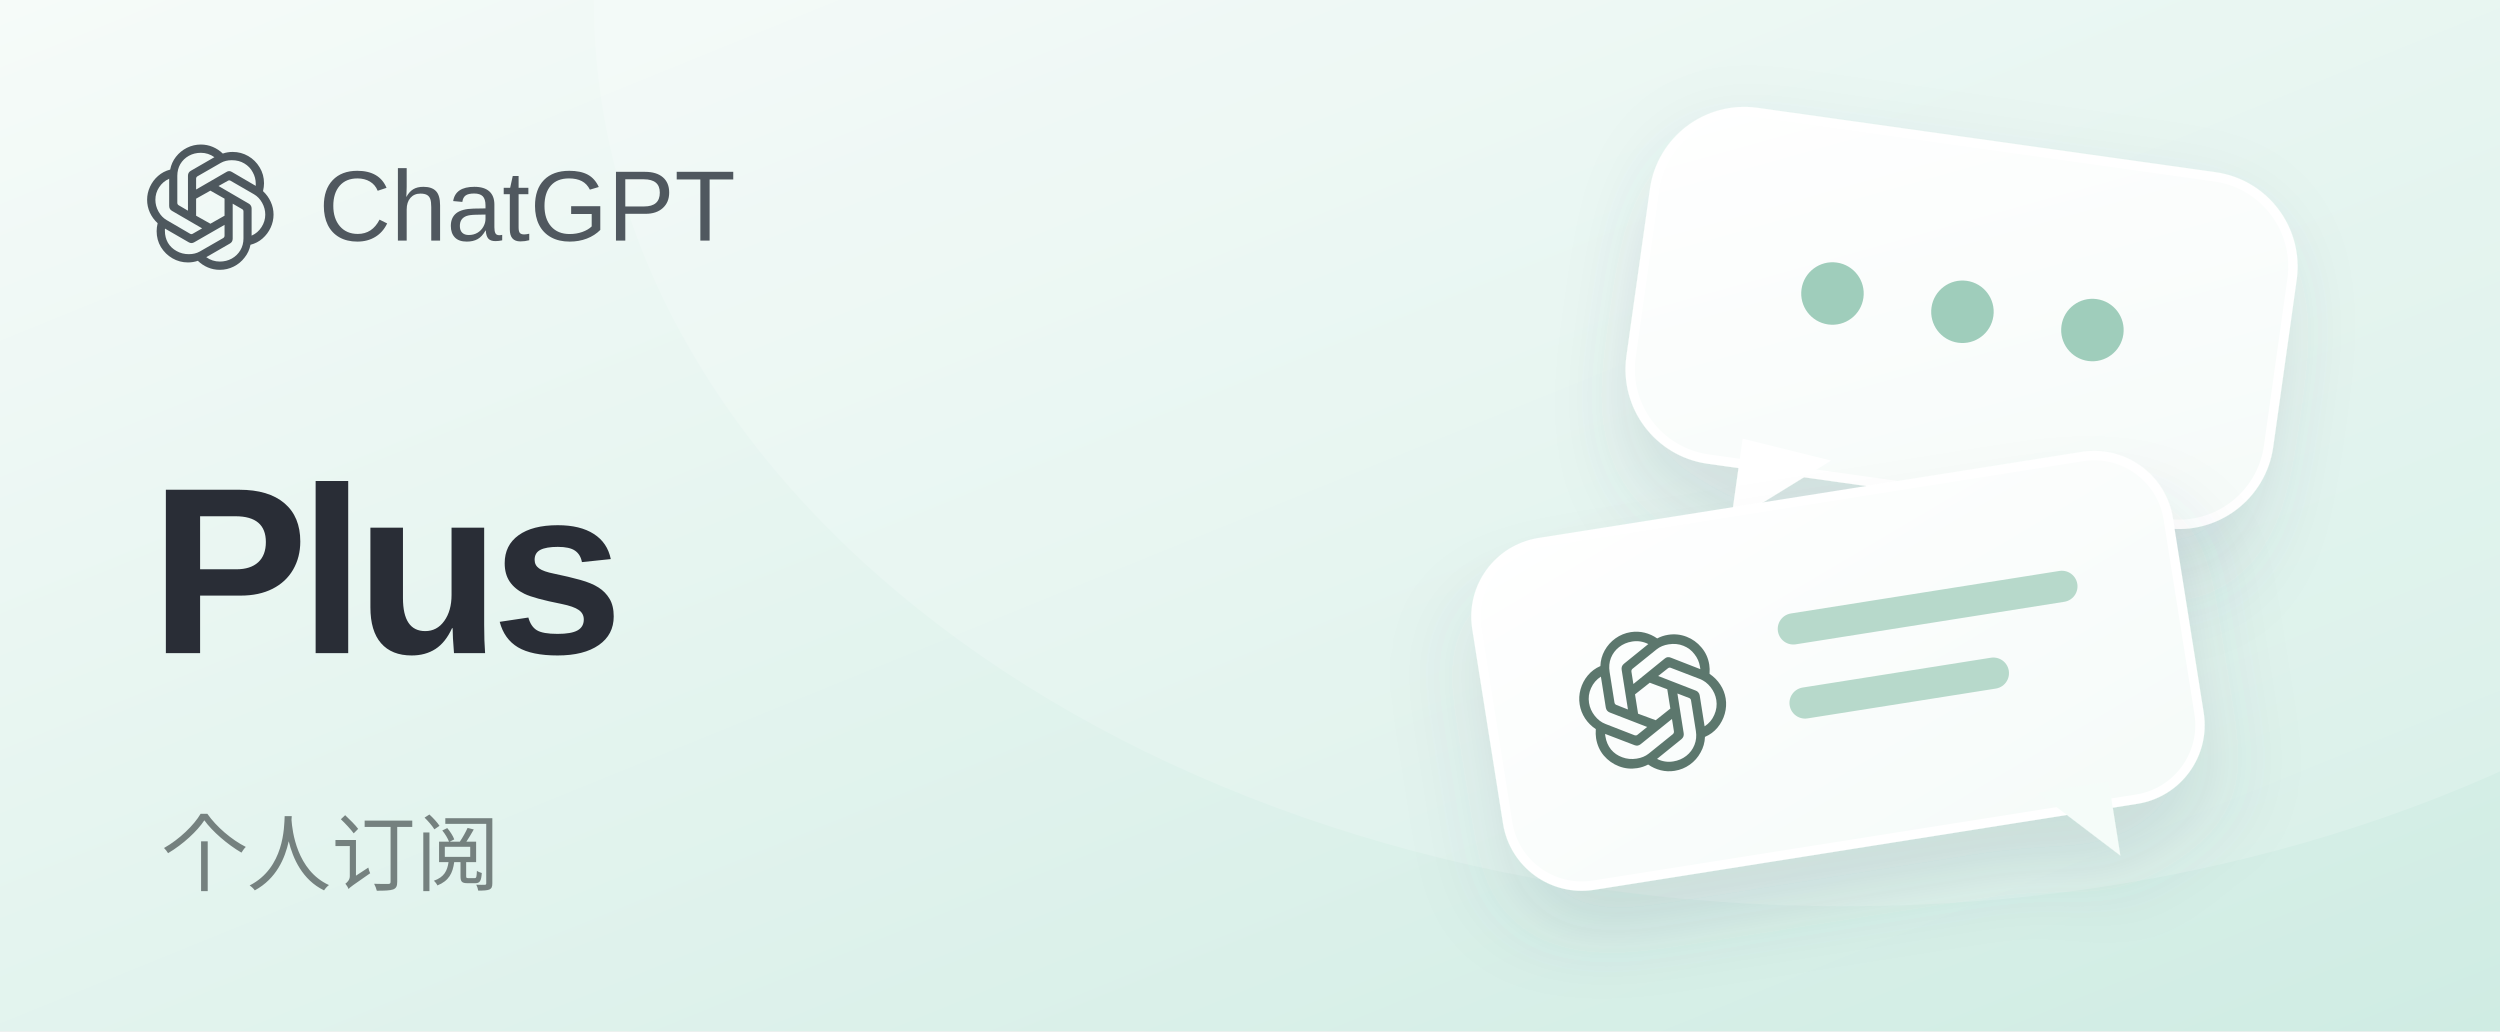
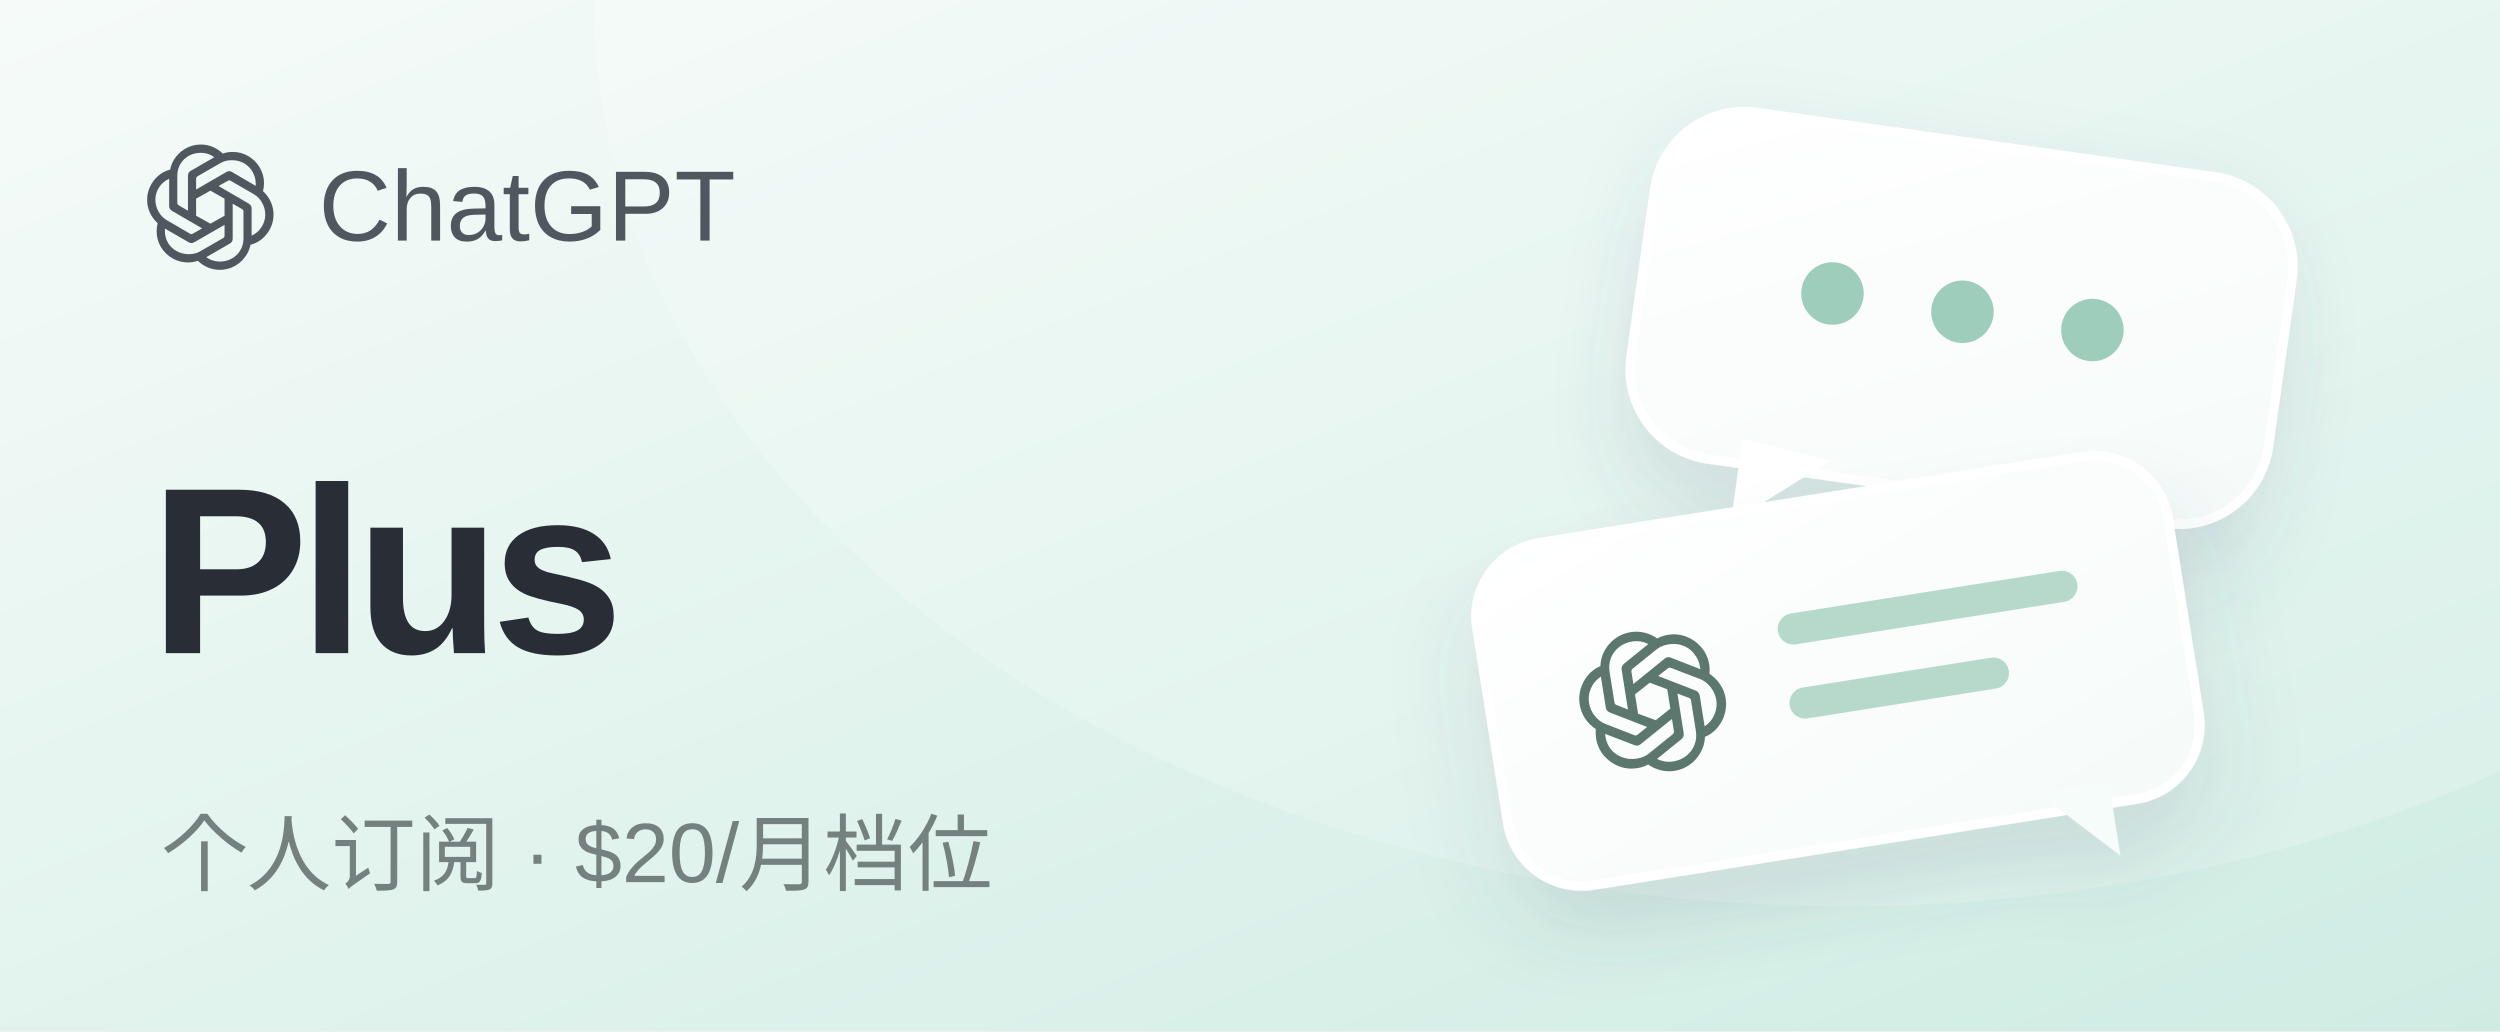
<svg xmlns="http://www.w3.org/2000/svg" width="800" height="330" viewBox="0 0 800 330">
  <defs>
    <linearGradient id="bg" x2="1" y2="1">
      <stop stop-color="#f6fbf9" />
      <stop offset="1" stop-color="#cfece3" />
    </linearGradient>
    <linearGradient id="paper" x2=".8" y2="1">
      <stop stop-color="#fff" />
      <stop offset="1" stop-color="#f6fbf9" />
    </linearGradient>
    <linearGradient id="gold" x2="1" y2="1">
      <stop stop-color="#fff0c5" />
      <stop offset="1" stop-color="#d5af62" />
    </linearGradient>
    <filter id="shadow" x="-40%" y="-35%" width="190%" height="200%">
      <feDropShadow dx="0" dy="15" stdDeviation="13" flood-color="#46576f" flood-opacity=".13" />
    </filter>
    <path id="knot" d="M101.228 164.247C96.278 164.247 91.575 163.307 87.12 161.426C82.665 159.545 78.705 156.921 75.24 153.555C71.478 154.842 67.568 155.486 63.509 155.486C56.876 155.486 50.738 153.852 45.095 150.585C39.452 147.318 34.898 142.863 31.433 137.22C28.067 131.577 26.384 125.291 26.384 118.361C26.384 115.49 26.78 112.371 27.572 109.005C23.612 105.342 20.543 101.135 18.365 96.383C16.187 91.532 15.098 86.483 15.098 81.236C15.098 75.89 16.236 70.742 18.513 65.792C20.79 60.842 23.958 56.585 28.017 53.021C32.175 49.358 36.977 46.833 42.422 45.447C43.511 39.804 45.788 34.755 49.253 30.3C52.817 25.746 57.173 22.182 62.321 19.608C67.469 17.034 72.963 15.747 78.804 15.747C83.754 15.747 88.457 16.688 92.912 18.569C97.367 20.45 101.327 23.073 104.792 26.439C108.554 25.152 112.464 24.509 116.523 24.509C123.156 24.509 129.294 26.142 134.937 29.409C140.58 32.676 145.085 37.131 148.451 42.774C151.916 48.417 153.648 54.704 153.648 61.634C153.648 64.505 153.252 67.623 152.46 70.989C156.42 74.652 159.489 78.909 161.667 83.76C163.845 88.512 164.934 93.512 164.934 98.759C164.934 104.105 163.796 109.253 161.519 114.203C159.242 119.153 156.024 123.459 151.866 127.122C147.807 130.686 143.055 133.161 137.61 134.547C136.521 140.19 134.195 145.239 130.631 149.694C127.166 154.248 122.859 157.812 117.711 160.386C112.563 162.96 107.069 164.247 101.228 164.247ZM64.548 145.685C69.498 145.685 73.805 144.645 77.468 142.566L105.386 126.528C106.376 125.835 106.871 124.895 106.871 123.707V110.936L70.934 131.577C68.756 132.864 66.578 132.864 64.4 131.577L36.333 115.391C36.333 115.688 36.284 116.034 36.185 116.43C36.185 116.826 36.185 117.42 36.185 118.212C36.185 123.261 37.373 127.914 39.749 132.171C42.224 136.329 45.639 139.596 49.995 141.972C54.351 144.447 59.202 145.685 64.548 145.685ZM66.033 121.479C66.627 121.776 67.172 121.925 67.667 121.925C68.162 121.925 68.657 121.776 69.152 121.479L80.289 115.094L44.501 94.304C42.323 93.017 41.234 91.086 41.234 88.512V56.288C36.284 58.466 32.324 61.832 29.354 66.386C26.384 70.841 24.899 75.791 24.899 81.236C24.899 86.087 26.136 90.74 28.611 95.195C31.086 99.65 34.304 103.016 38.264 105.293L66.033 121.479ZM101.228 154.446C106.475 154.446 111.227 153.258 115.484 150.882C119.741 148.506 123.107 145.239 125.582 141.081C128.057 136.923 129.294 132.27 129.294 127.122V95.046C129.294 93.858 128.799 92.967 127.809 92.373L116.523 85.839V127.271C116.523 129.845 115.434 131.775 113.256 133.062L85.19 149.249C90.041 152.714 95.387 154.446 101.228 154.446ZM106.871 100.095V79.899L90.09 70.395L73.161 79.899V100.095L90.09 109.599L106.871 100.095ZM63.509 52.724C63.509 50.15 64.598 48.219 66.776 46.932L94.842 30.746C89.991 27.281 84.645 25.548 78.804 25.548C73.557 25.548 68.805 26.736 64.548 29.112C60.291 31.488 56.925 34.755 54.45 38.913C52.074 43.071 50.886 47.724 50.886 52.872V84.8C50.886 85.988 51.381 86.928 52.371 87.621L63.509 94.155V52.724ZM138.947 123.707C143.897 121.529 147.807 118.163 150.678 113.609C153.648 109.055 155.133 104.105 155.133 98.759C155.133 93.908 153.896 89.255 151.421 84.8C148.946 80.345 145.728 76.979 141.768 74.702L113.999 58.664C113.405 58.268 112.86 58.119 112.365 58.218C111.87 58.218 111.375 58.367 110.88 58.664L99.743 64.901L135.68 85.839C136.769 86.433 137.561 87.225 138.056 88.215C138.65 89.106 138.947 90.195 138.947 91.482V123.707ZM109.098 48.269C111.276 46.883 113.454 46.883 115.632 48.269L143.847 64.752C143.847 64.059 143.847 63.168 143.847 62.079C143.847 57.327 142.659 52.823 140.283 48.566C138.006 44.21 134.69 40.745 130.334 38.171C126.077 35.597 121.127 34.31 115.484 34.31C110.534 34.31 106.227 35.349 102.564 37.428L74.646 53.466C73.656 54.159 73.161 55.1 73.161 56.288V69.059L109.098 48.269Z" />
  </defs>
  <rect width="800" height="330" fill="url(#bg)" />
  <ellipse cx="590" cy="0" rx="400" ry="290" fill="#fff" opacity=".17" />
  <use href="#knot" transform="translate(43 42) scale(.27)" fill="#4e585e" />
  <text x="102" y="77" fill="#50585f" font-family="Arial,sans-serif" font-size="32">ChatGPT</text>
  <text x="48" y="209" fill="#292d36" font-family="Arial,sans-serif" font-size="76" font-weight="600" letter-spacing="-3">Plus</text>
-   <text x="52" y="283" fill="#75817f" font-family="Arial,'PingFang SC',sans-serif" font-size="27">个人订阅</text>
+   <text x="52" y="283" fill="#75817f" font-family="Arial,'PingFang SC',sans-serif" font-size="27">个人订阅 · $20/月档位</text>
  <g transform="translate(520 45) rotate(8 100 90)" filter="url(#shadow)">
    <rect width="206" height="112" rx="29" fill="url(#paper)" stroke="#fff" stroke-width="3" />
    <path d="M39 104v27l29-24" fill="#fff" />
    <g fill="#9fcdbb">
      <circle cx="61" cy="54" r="10" />
      <circle cx="103" cy="54" r="10" />
      <circle cx="145" cy="54" r="10" />
    </g>
  </g>
  <g transform="translate(477 161) rotate(-9 100 60)" filter="url(#shadow)">
    <rect width="224" height="111" rx="24" fill="url(#paper)" stroke="#fff" stroke-width="3" />
    <path d="M169 104l23 24v-24" fill="#f5fcf9" />
    <use href="#knot" transform="translate(24 28) scale(.31)" fill="#5c776d" />
    <path d="M100 40h87M100 64h61" stroke="#b7d9cb" stroke-width="10" stroke-linecap="round" />
  </g>
</svg>
